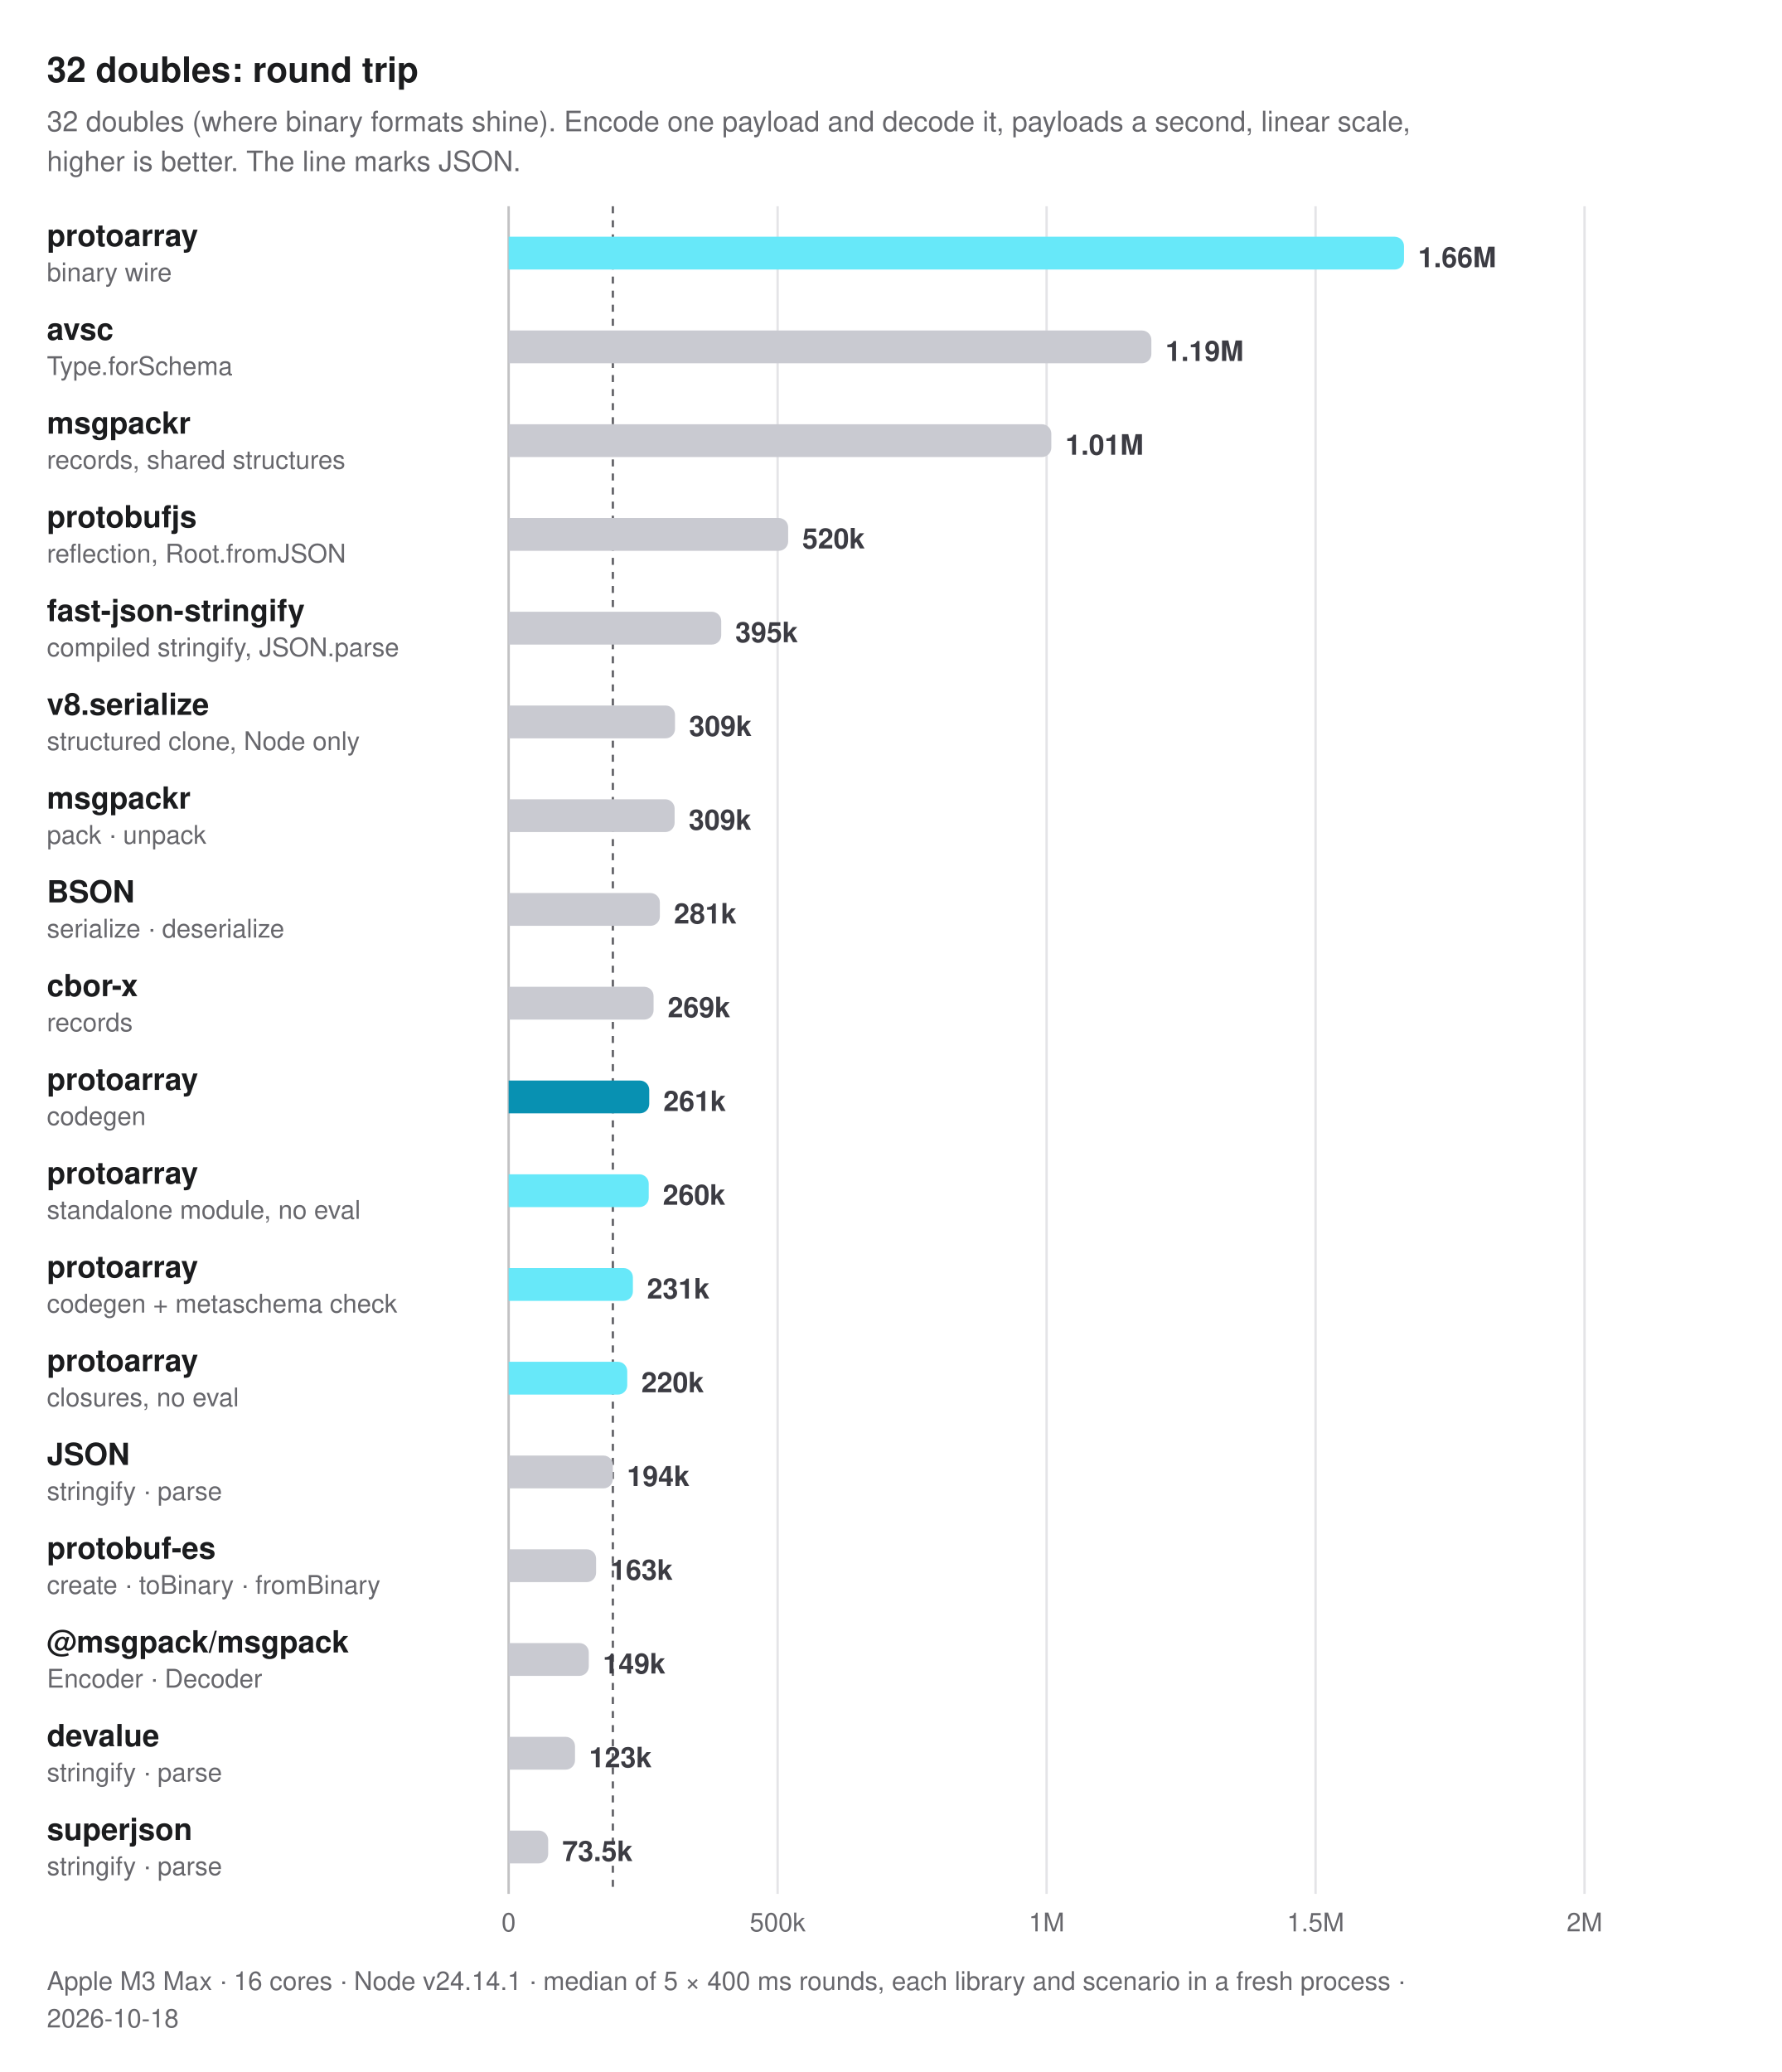
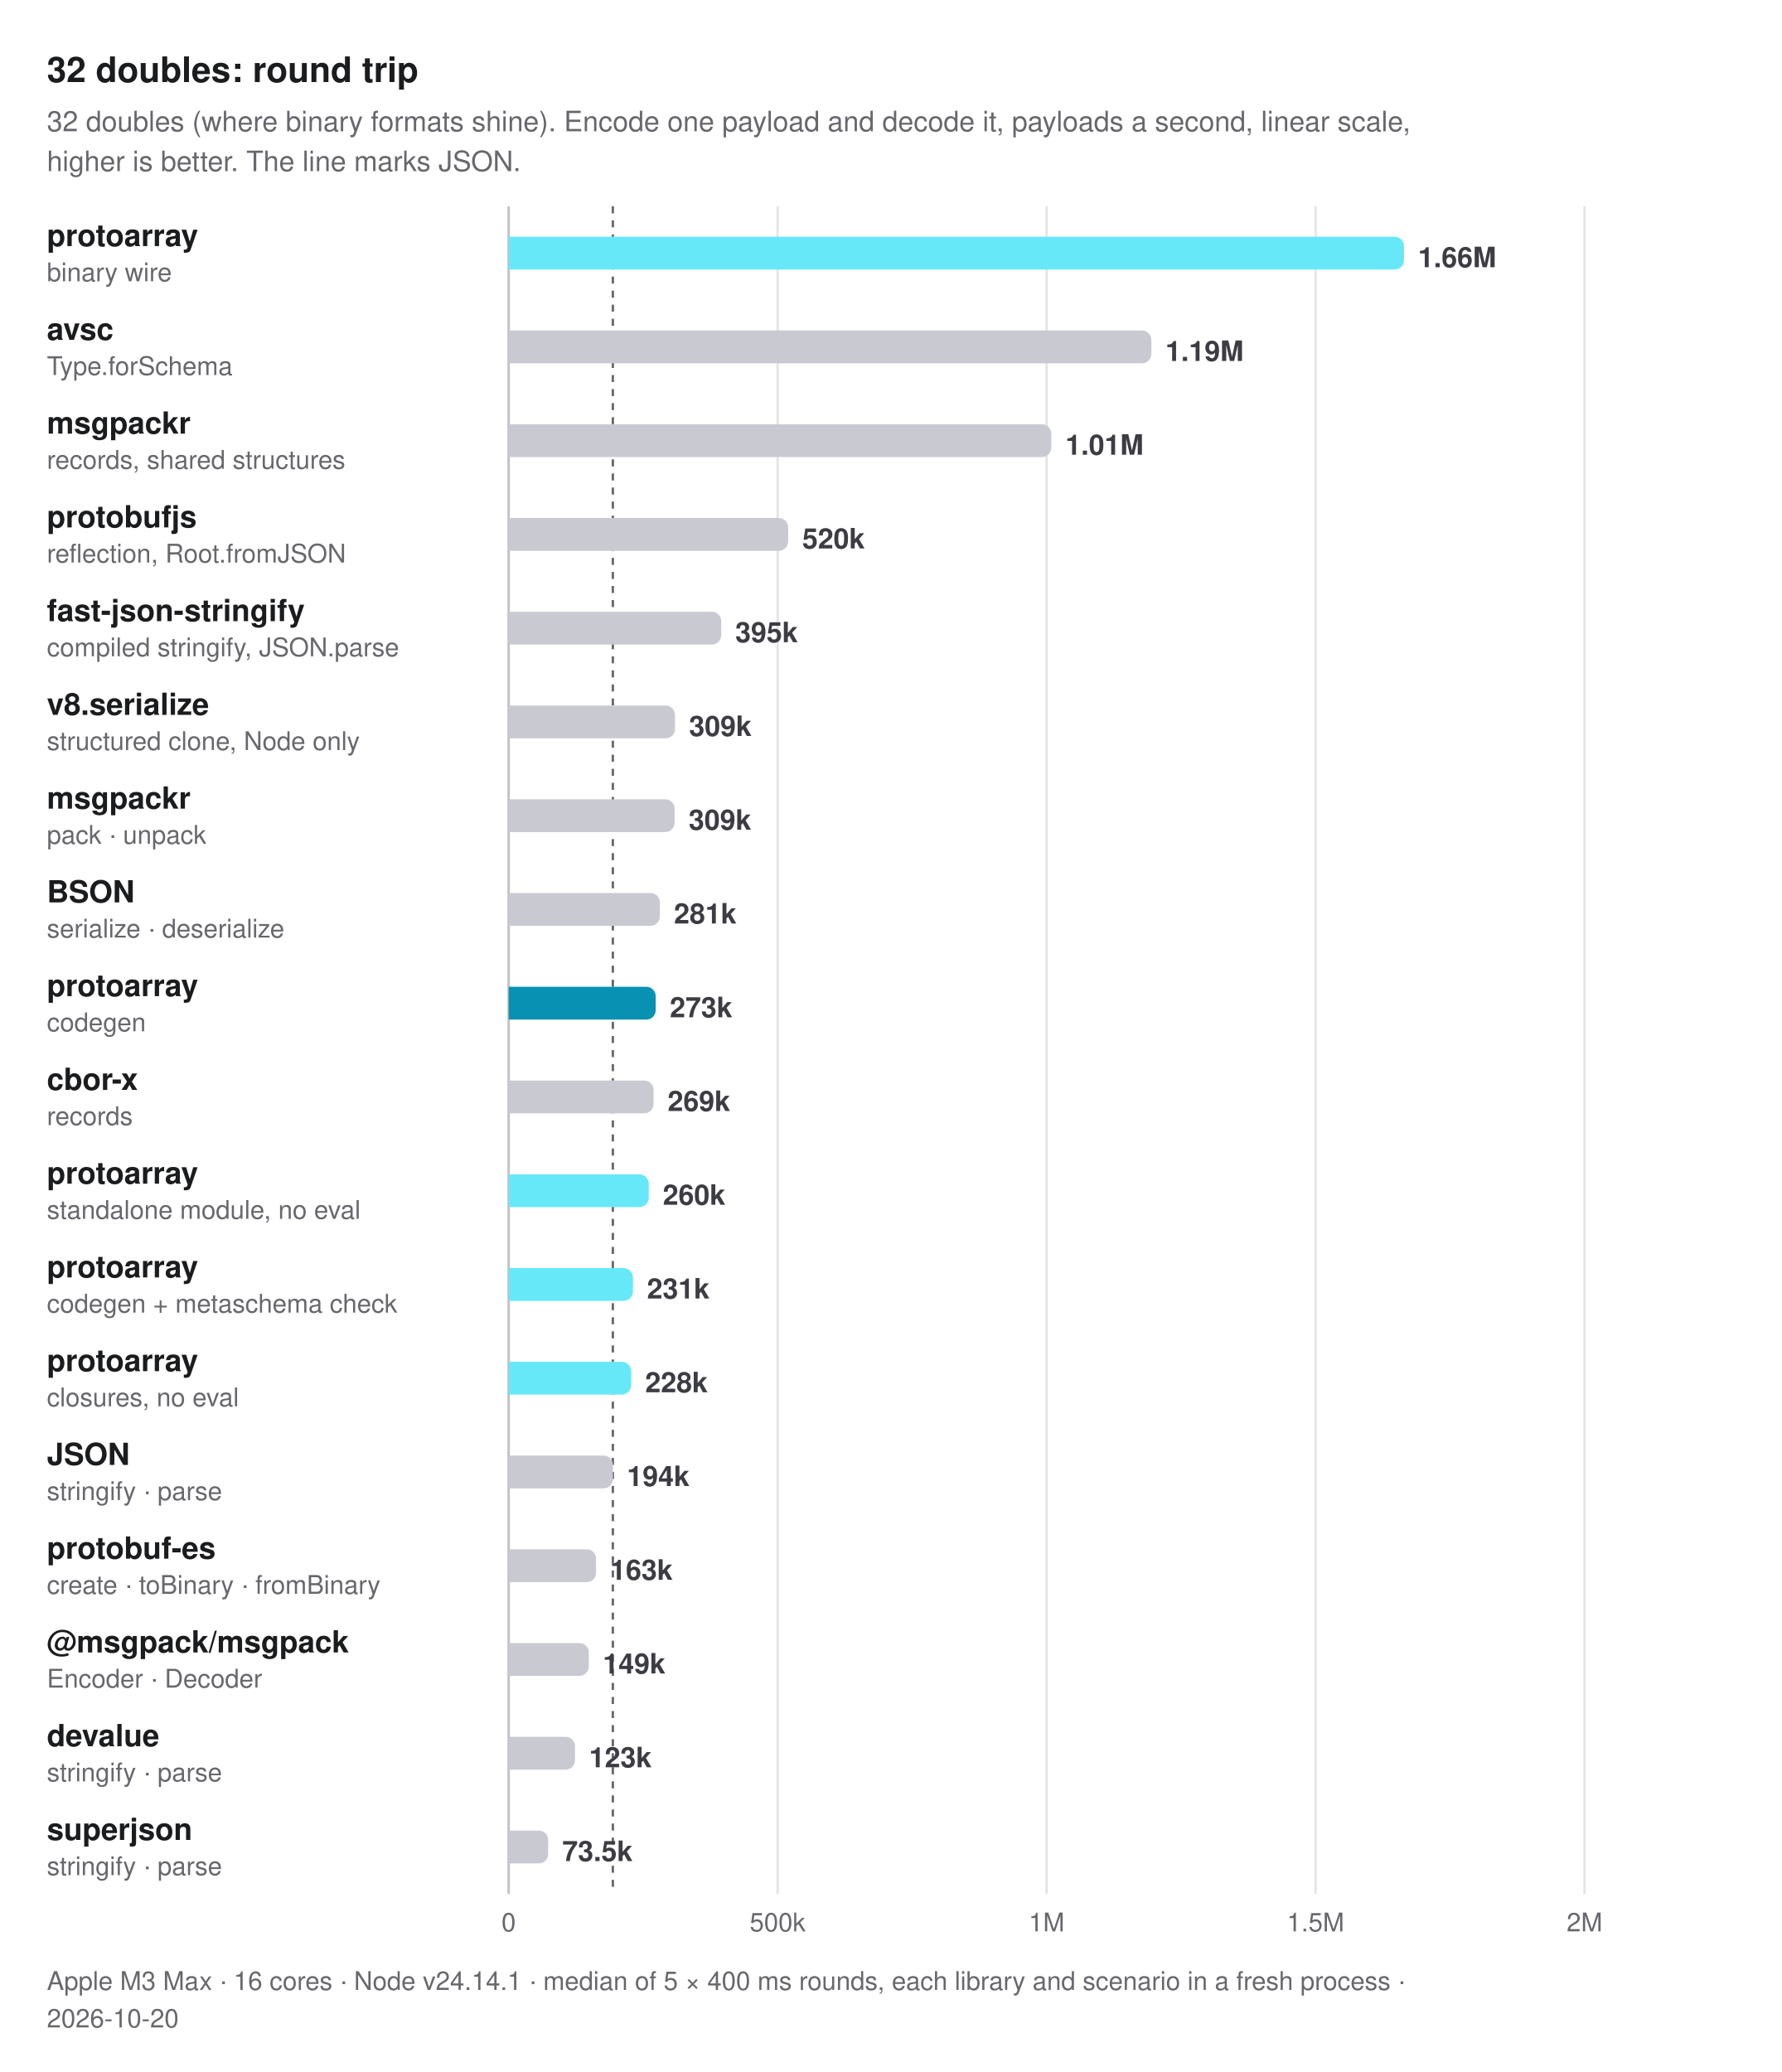
<svg xmlns="http://www.w3.org/2000/svg" width="760" height="884" viewBox="0 0 760 884" role="img" aria-label="32 doubles: round trip. 32 doubles (where binary formats shine). Encode one payload and decode it, payloads a second, linear scale, higher is better. The line marks JSON.">
  <style>
  text { font-family: -apple-system, BlinkMacSystemFont, "Segoe UI", Helvetica, Arial, sans-serif; }
  .title { font-size: 15px; font-weight: 700; fill: #1b1c1e; }
  .subtitle, .caption { font-size: 12px; fill: #67676c; }
  .caption { font-size: 11px; }
  .group { font-size: 11px; font-weight: 600; letter-spacing: 0.06em; fill: #67676c; }
  .label { font-size: 13px; font-weight: 600; fill: #1b1c1e; }
  .label.primary, .label.secondary { font-weight: 700; }
  .sublabel { font-size: 11px; fill: #67676c; }
  .value { font-size: 12px; font-weight: 600; fill: #3c3c43; font-variant-numeric: tabular-nums; }
  .value.small { font-size: 10px; }
  .legend { font-size: 11px; fill: #3c3c43; }
  .tick { font-size: 11px; fill: #67676c; font-variant-numeric: tabular-nums; }
  .grid { stroke: #e4e4e7; stroke-width: 1; }
  .axis { stroke: #c2c2c4; stroke-width: 1; }
  .ref { stroke: #67676c; stroke-width: 1; stroke-dasharray: 3 3; }
  .bar { fill: #c9cad1; }
  .bar.primary { fill: #0891b2; }
  .bar.secondary { fill: #67e8f9; }
  @media (prefers-color-scheme: dark) {
    .title, .label { fill: #dfdfd6; }
    .subtitle, .caption, .group, .sublabel, .tick { fill: #98989f; }
    .value, .legend { fill: #c2c2c4; }
    .grid { stroke: #2e2e32; }
    .axis { stroke: #48484c; }
    .ref { stroke: #98989f; }
    .bar { fill: #4a4b53; }
    .bar.primary { fill: #22d3ee; }
    .bar.secondary { fill: #0e7490; }
  }
</style>
  <text class="title" x="20" y="35">32 doubles: round trip</text>
  <text class="subtitle" x="20" y="56">32 doubles (where binary formats shine). Encode one payload and decode it, payloads a second, linear scale,</text>
  <text class="subtitle" x="20" y="73">higher is better. The line marks JSON.</text>
  <line class="grid" x1="217" y1="88" x2="217" y2="808" />
  <text class="tick" x="217" y="824" text-anchor="middle">0</text>
  <line class="grid" x1="331.75" y1="88" x2="331.75" y2="808" />
  <text class="tick" x="331.75" y="824" text-anchor="middle">500k</text>
  <line class="grid" x1="446.5" y1="88" x2="446.5" y2="808" />
  <text class="tick" x="446.5" y="824" text-anchor="middle">1M</text>
  <line class="grid" x1="561.25" y1="88" x2="561.25" y2="808" />
  <text class="tick" x="561.25" y="824" text-anchor="middle">1.5M</text>
  <line class="grid" x1="676" y1="88" x2="676" y2="808" />
  <text class="tick" x="676" y="824" text-anchor="middle">2M</text>
  <line class="axis" x1="217" y1="88" x2="217" y2="808" />
  <line class="ref" x1="261.456" y1="88" x2="261.456" y2="808" />
  <g>
    <text class="label secondary" x="20" y="105">protoarray</text>
    <text class="sublabel" x="20" y="120">binary wire</text>
    <path class="bar secondary" d="M217,101H594.979A4,4 0 0 1 598.979,105V111A4,4 0 0 1 594.979,115H217Z" />
    <text class="value" x="604.979" y="114">1.66M</text>
  </g>
  <g>
    <text class="label" x="20" y="145">avsc</text>
    <text class="sublabel" x="20" y="160">Type.forSchema</text>
    <path class="bar" d="M217,141H487.198A4,4 0 0 1 491.198,145V151A4,4 0 0 1 487.198,155H217Z" />
    <text class="value" x="497.198" y="154">1.19M</text>
  </g>
  <g>
    <text class="label" x="20" y="185">msgpackr</text>
    <text class="sublabel" x="20" y="200">records, shared structures</text>
    <path class="bar" d="M217,181H444.512A4,4 0 0 1 448.512,185V191A4,4 0 0 1 444.512,195H217Z" />
    <text class="value" x="454.512" y="194">1.01M</text>
  </g>
  <g>
    <text class="label" x="20" y="225">protobufjs</text>
    <text class="sublabel" x="20" y="240">reflection, Root.fromJSON</text>
    <path class="bar" d="M217,221H332.247A4,4 0 0 1 336.247,225V231A4,4 0 0 1 332.247,235H217Z" />
    <text class="value" x="342.247" y="234">520k</text>
  </g>
  <g>
    <text class="label" x="20" y="265">fast-json-stringify</text>
    <text class="sublabel" x="20" y="280">compiled stringify, JSON.parse</text>
    <path class="bar" d="M217,261H303.693A4,4 0 0 1 307.693,265V271A4,4 0 0 1 303.693,275H217Z" />
    <text class="value" x="313.693" y="274">395k</text>
  </g>
  <g>
    <text class="label" x="20" y="305">v8.serialize</text>
    <text class="sublabel" x="20" y="320">structured clone, Node only</text>
    <path class="bar" d="M217,301H283.969A4,4 0 0 1 287.969,305V311A4,4 0 0 1 283.969,315H217Z" />
    <text class="value" x="293.969" y="314">309k</text>
  </g>
  <g>
    <text class="label" x="20" y="345">msgpackr</text>
    <text class="sublabel" x="20" y="360">pack · unpack</text>
    <path class="bar" d="M217,341H283.813A4,4 0 0 1 287.813,345V351A4,4 0 0 1 283.813,355H217Z" />
    <text class="value" x="293.813" y="354">309k</text>
  </g>
  <g>
    <text class="label" x="20" y="385">BSON</text>
    <text class="sublabel" x="20" y="400">serialize · deserialize</text>
    <path class="bar" d="M217,381H277.513A4,4 0 0 1 281.513,385V391A4,4 0 0 1 277.513,395H217Z" />
    <text class="value" x="287.513" y="394">281k</text>
  </g>
  <g>
-     <text class="label" x="20" y="425">cbor-x</text>
-     <text class="sublabel" x="20" y="440">records</text>
-     <path class="bar" d="M217,421H274.832A4,4 0 0 1 278.832,425V431A4,4 0 0 1 274.832,435H217Z" />
-     <text class="value" x="284.832" y="434">269k</text>
+     <text class="label primary" x="20" y="425">protoarray</text>
+     <text class="sublabel" x="20" y="440">codegen</text>
+     <path class="bar primary" d="M217,421H275.736A4,4 0 0 1 279.736,425V431A4,4 0 0 1 275.736,435H217Z" />
+     <text class="value" x="285.736" y="434">273k</text>
  </g>
  <g>
-     <text class="label primary" x="20" y="465">protoarray</text>
-     <text class="sublabel" x="20" y="480">codegen</text>
-     <path class="bar primary" d="M217,461H272.983A4,4 0 0 1 276.983,465V471A4,4 0 0 1 272.983,475H217Z" />
-     <text class="value" x="282.983" y="474">261k</text>
+     <text class="label" x="20" y="465">cbor-x</text>
+     <text class="sublabel" x="20" y="480">records</text>
+     <path class="bar" d="M217,461H274.832A4,4 0 0 1 278.832,465V471A4,4 0 0 1 274.832,475H217Z" />
+     <text class="value" x="284.832" y="474">269k</text>
  </g>
  <g>
    <text class="label secondary" x="20" y="505">protoarray</text>
    <text class="sublabel" x="20" y="520">standalone module, no eval</text>
    <path class="bar secondary" d="M217,501H272.762A4,4 0 0 1 276.762,505V511A4,4 0 0 1 272.762,515H217Z" />
    <text class="value" x="282.762" y="514">260k</text>
  </g>
  <g>
    <text class="label secondary" x="20" y="545">protoarray</text>
    <text class="sublabel" x="20" y="560">codegen + metaschema check</text>
    <path class="bar secondary" d="M217,541H266.008A4,4 0 0 1 270.008,545V551A4,4 0 0 1 266.008,555H217Z" />
    <text class="value" x="276.008" y="554">231k</text>
  </g>
  <g>
    <text class="label secondary" x="20" y="585">protoarray</text>
    <text class="sublabel" x="20" y="600">closures, no eval</text>
-     <path class="bar secondary" d="M217,581H263.6A4,4 0 0 1 267.6,585V591A4,4 0 0 1 263.6,595H217Z" />
-     <text class="value" x="273.6" y="594">220k</text>
+     <path class="bar secondary" d="M217,581H265.24A4,4 0 0 1 269.24,585V591A4,4 0 0 1 265.24,595H217Z" />
+     <text class="value" x="275.24" y="594">228k</text>
  </g>
  <g>
    <text class="label" x="20" y="625">JSON</text>
    <text class="sublabel" x="20" y="640">stringify · parse</text>
    <path class="bar" d="M217,621H257.456A4,4 0 0 1 261.456,625V631A4,4 0 0 1 257.456,635H217Z" />
    <text class="value" x="267.456" y="634">194k</text>
  </g>
  <g>
    <text class="label" x="20" y="665">protobuf-es</text>
    <text class="sublabel" x="20" y="680">create · toBinary · fromBinary</text>
    <path class="bar" d="M217,661H250.302A4,4 0 0 1 254.302,665V671A4,4 0 0 1 250.302,675H217Z" />
    <text class="value" x="260.302" y="674">163k</text>
  </g>
  <g>
    <text class="label" x="20" y="705">@msgpack/msgpack</text>
    <text class="sublabel" x="20" y="720">Encoder · Decoder</text>
    <path class="bar" d="M217,701H247.193A4,4 0 0 1 251.193,705V711A4,4 0 0 1 247.193,715H217Z" />
    <text class="value" x="257.193" y="714">149k</text>
  </g>
  <g>
    <text class="label" x="20" y="745">devalue</text>
    <text class="sublabel" x="20" y="760">stringify · parse</text>
    <path class="bar" d="M217,741H241.311A4,4 0 0 1 245.311,745V751A4,4 0 0 1 241.311,755H217Z" />
    <text class="value" x="251.311" y="754">123k</text>
  </g>
  <g>
    <text class="label" x="20" y="785">superjson</text>
    <text class="sublabel" x="20" y="800">stringify · parse</text>
    <path class="bar" d="M217,781H229.863A4,4 0 0 1 233.863,785V791A4,4 0 0 1 229.863,795H217Z" />
    <text class="value" x="239.863" y="794">73.5k</text>
  </g>
  <text class="caption" x="20" y="849">Apple M3 Max · 16 cores · Node v24.14.1 · median of 5 × 400 ms rounds, each library and scenario in a fresh process ·</text>
-   <text class="caption" x="20" y="865">2026-10-18</text>
+   <text class="caption" x="20" y="865">2026-10-20</text>
</svg>
